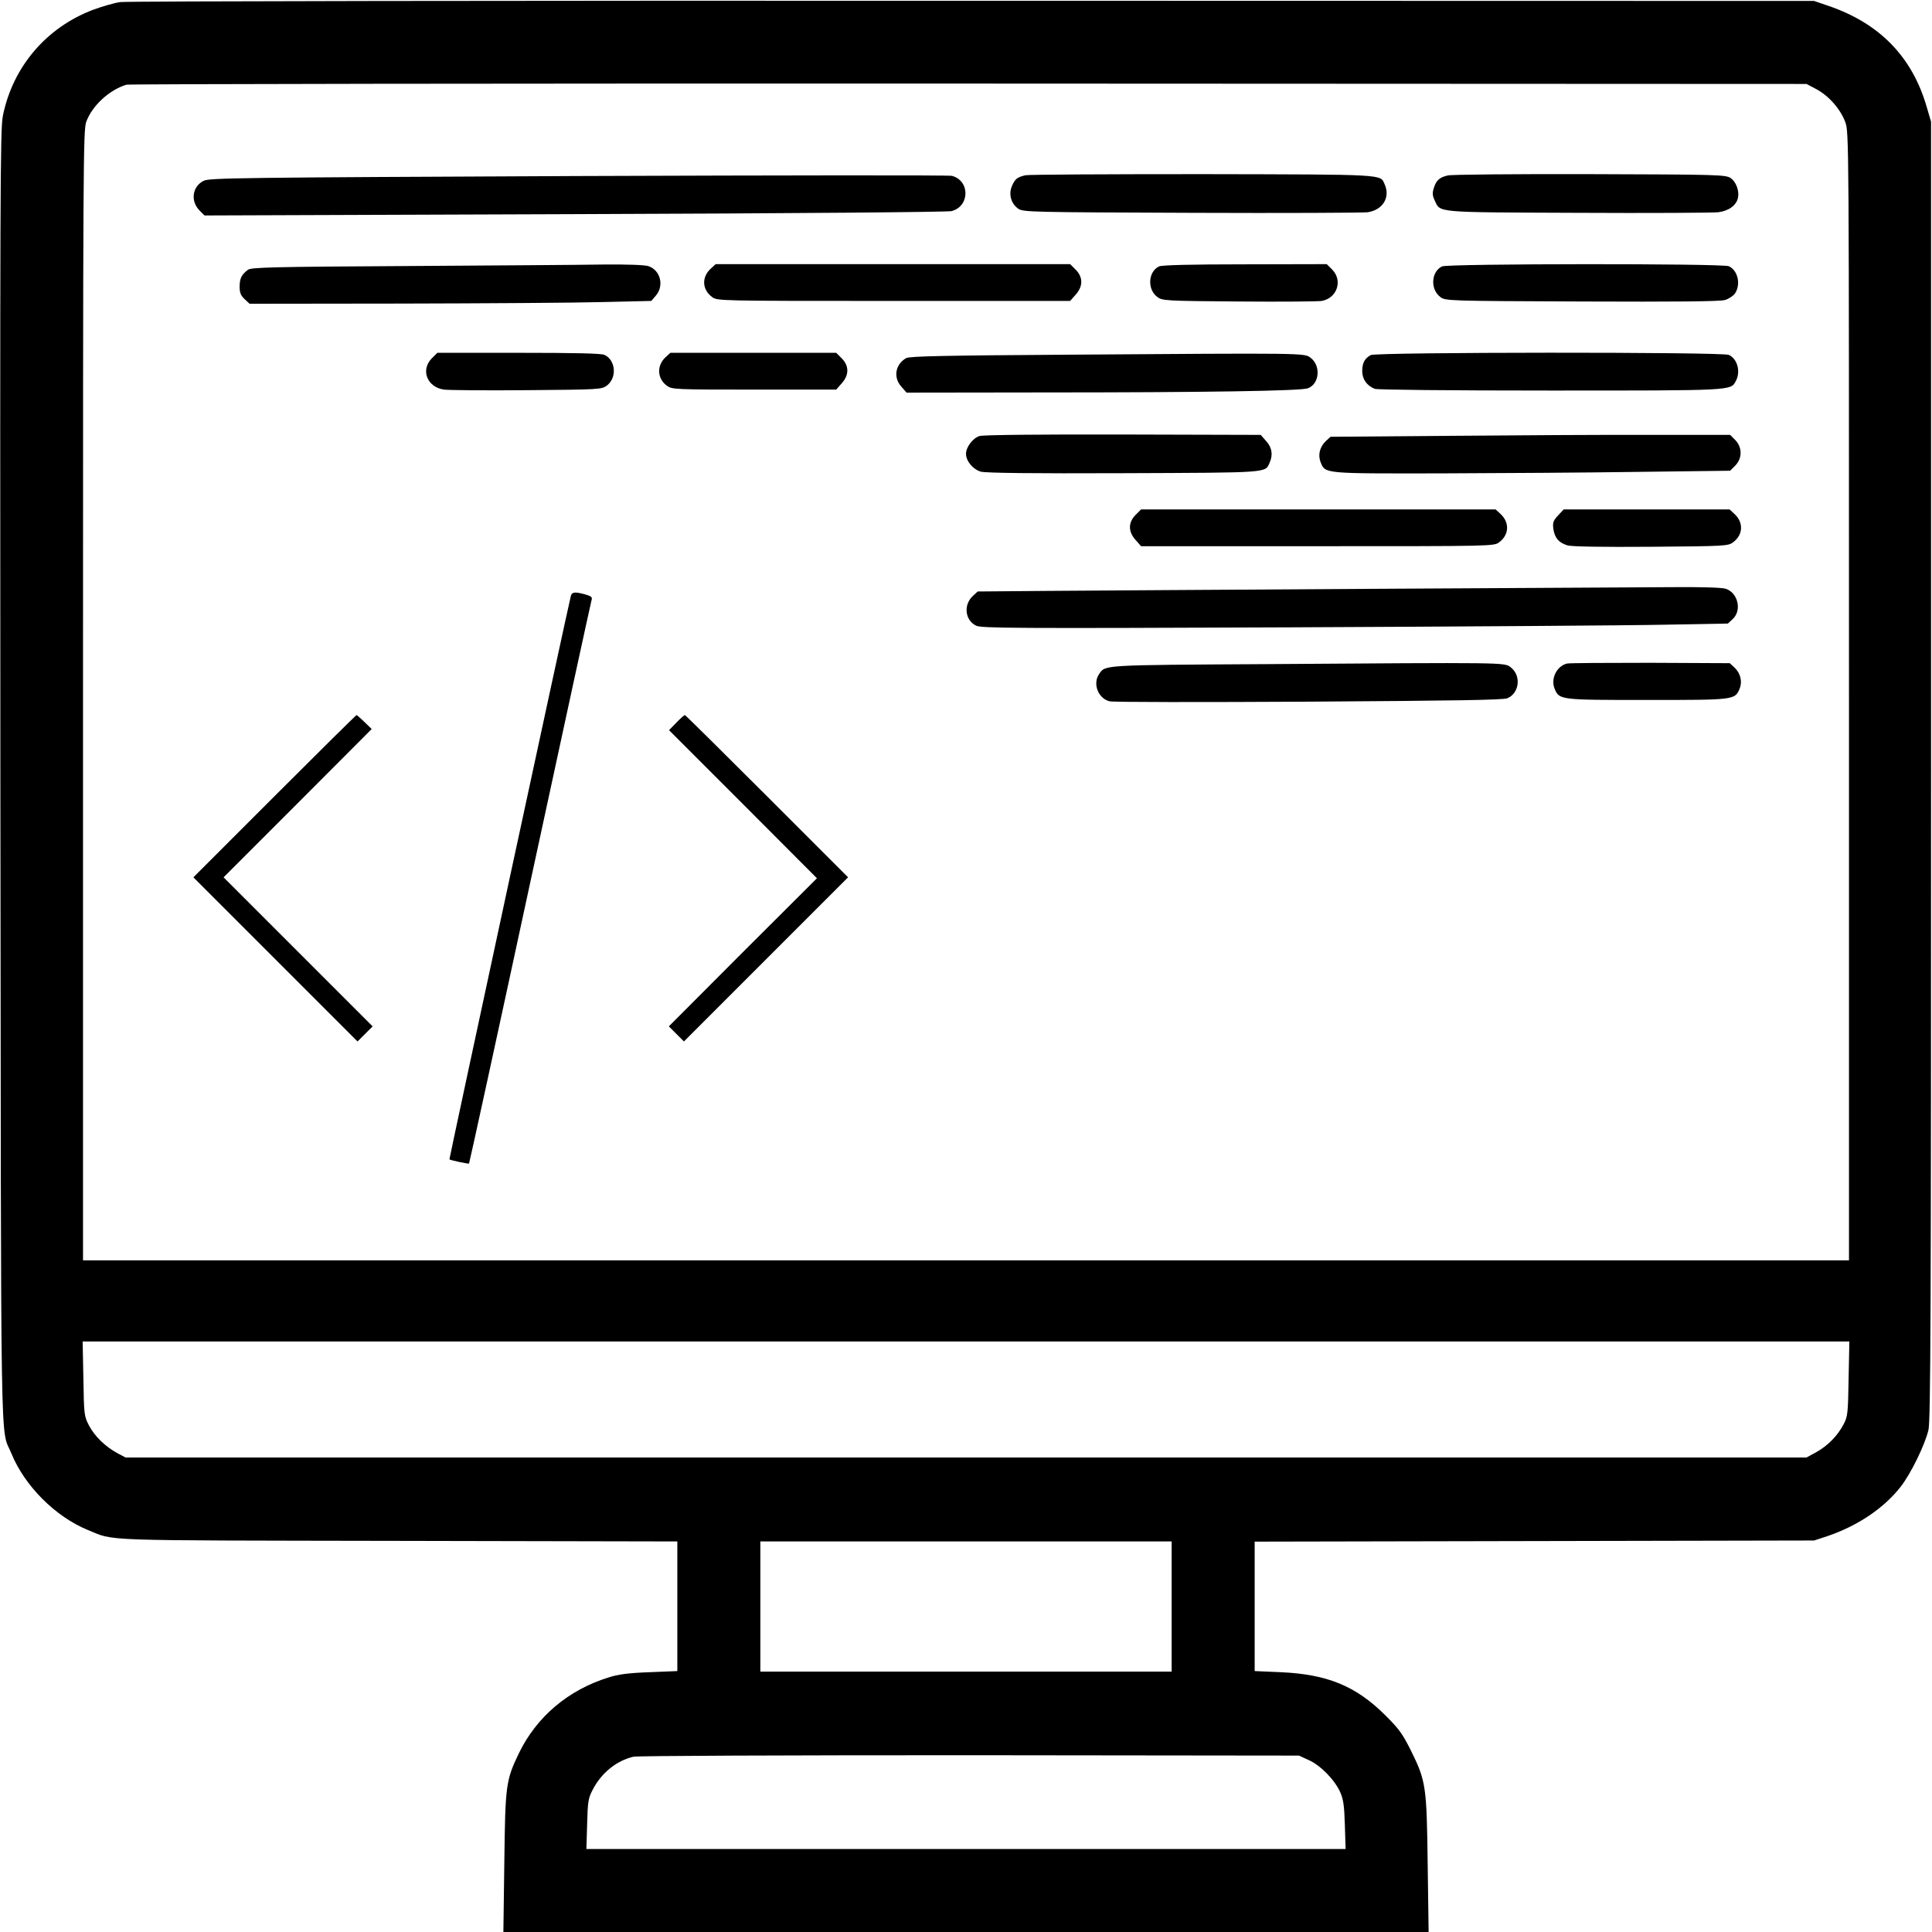
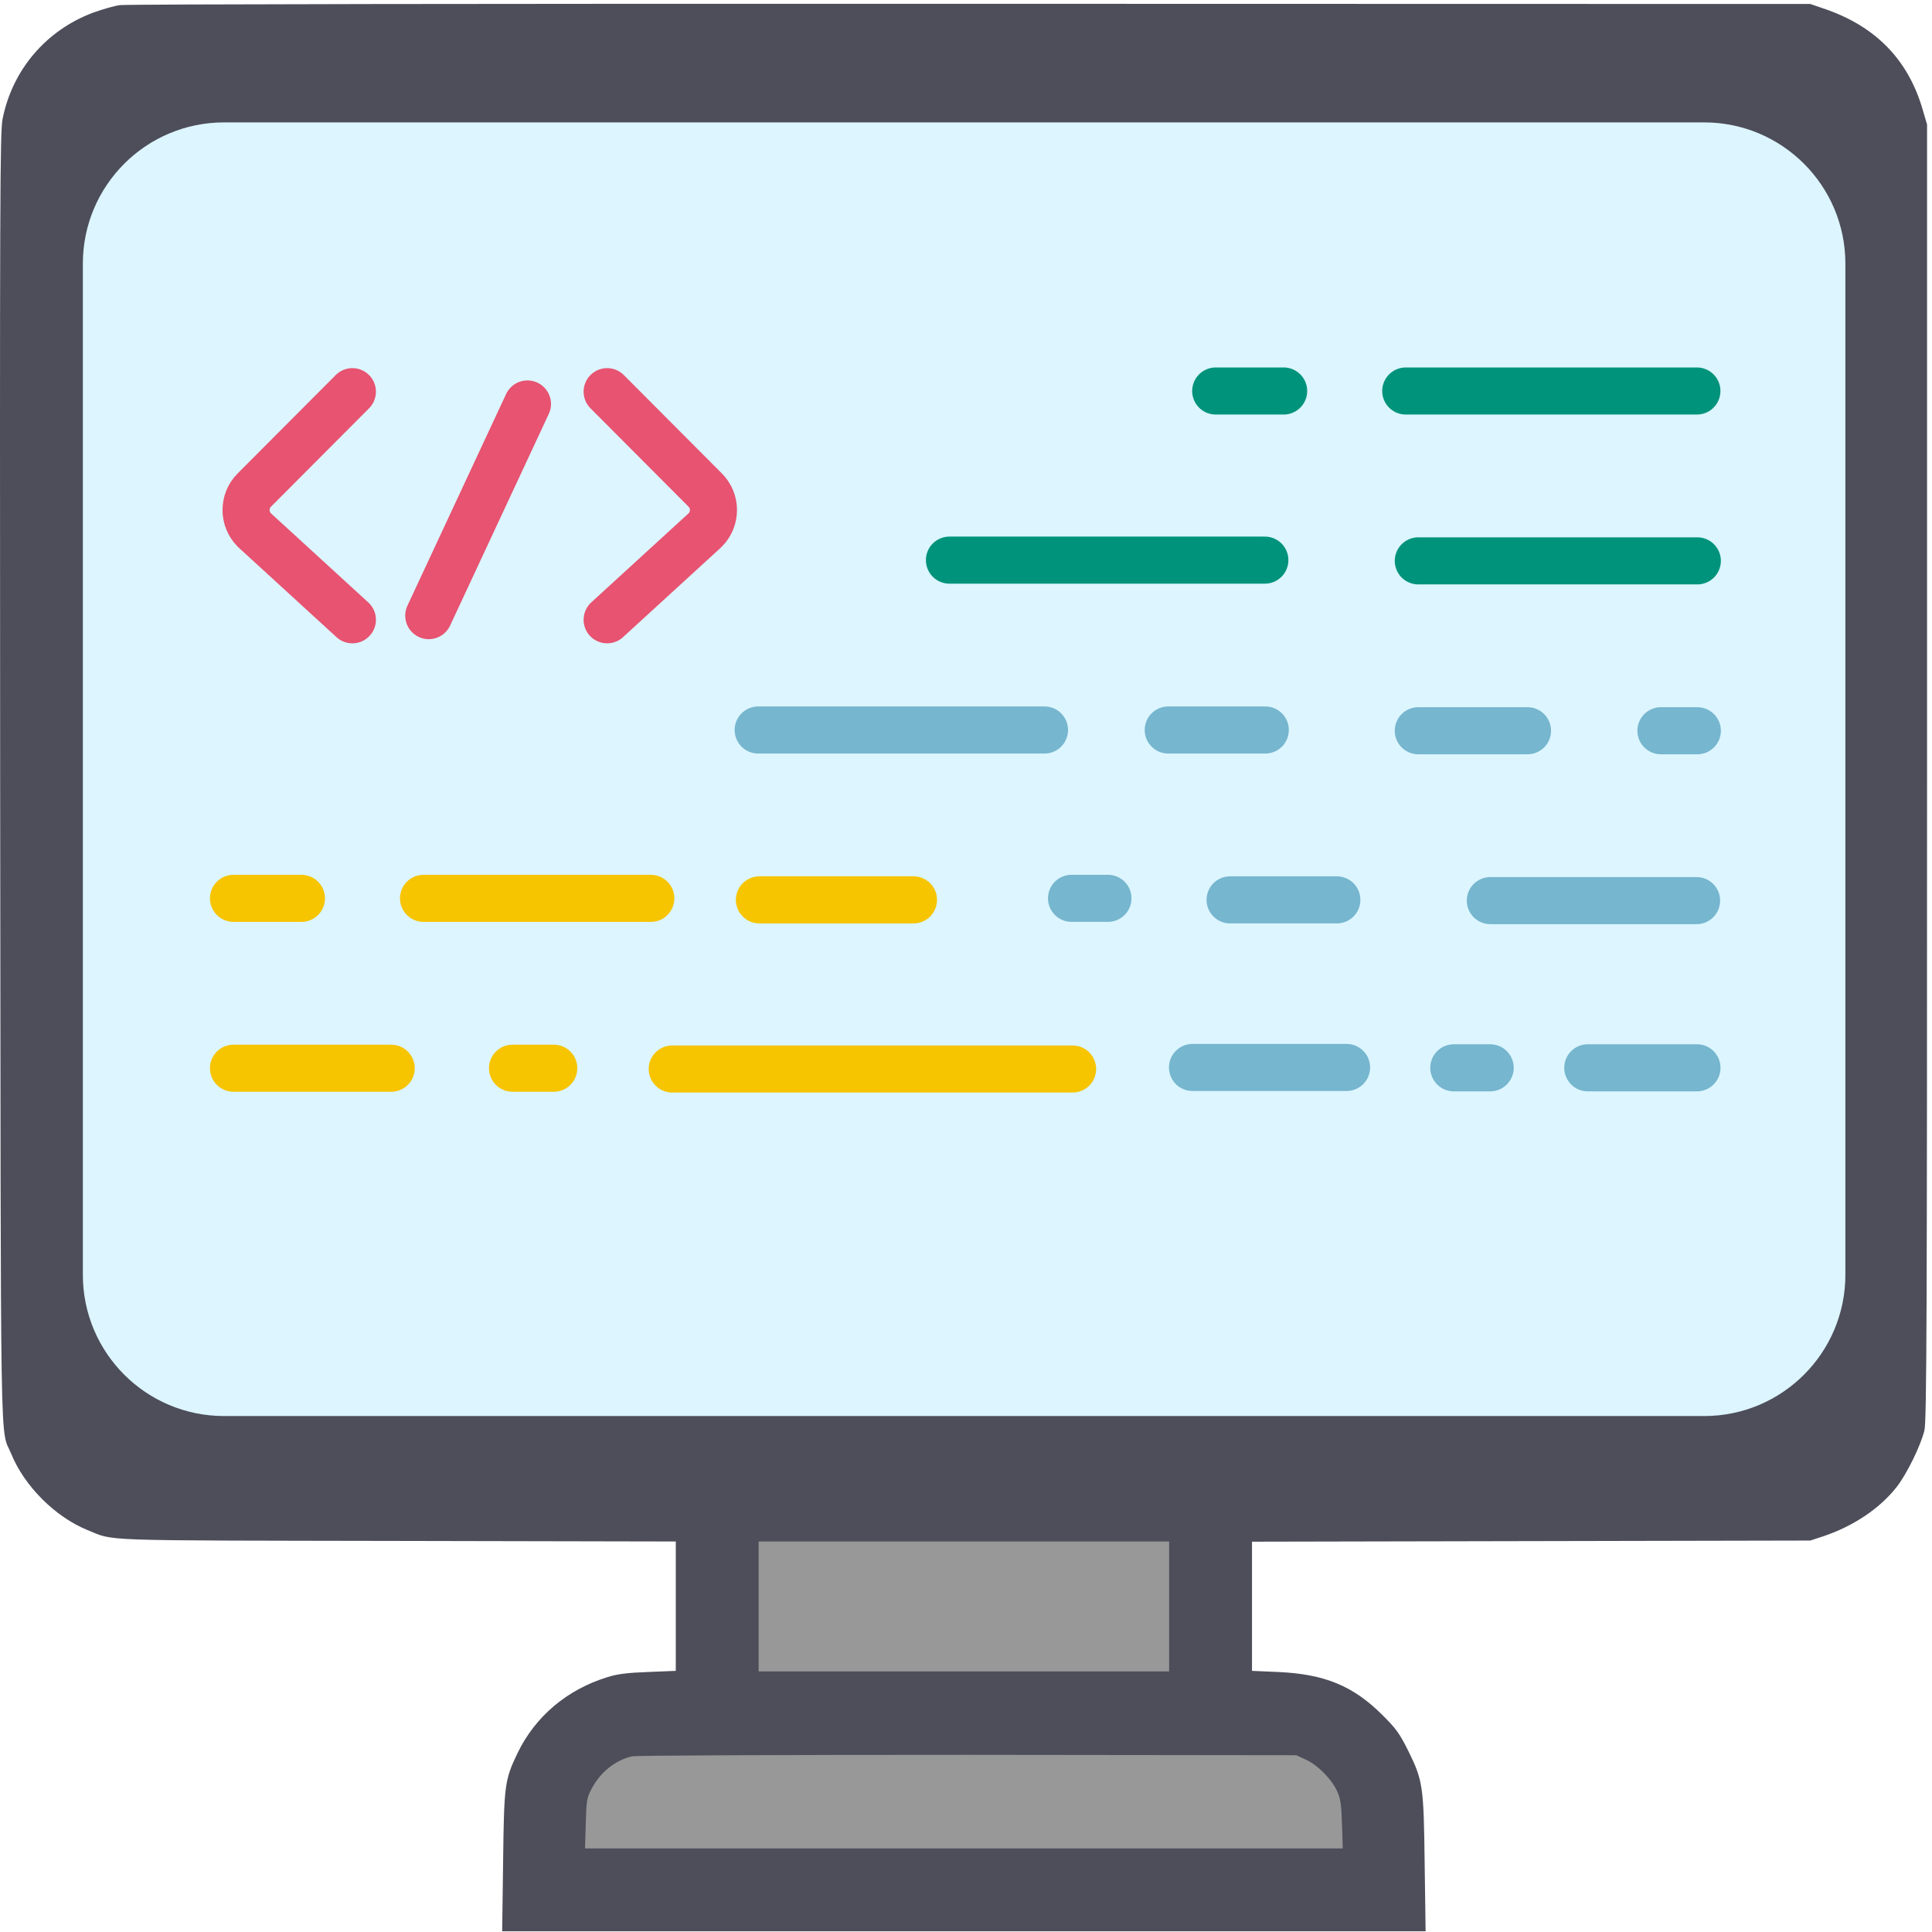
- <svg xmlns="http://www.w3.org/2000/svg" version="1.0" width="1024pt" height="1024pt" viewBox="0 0 1024 1024" preserveAspectRatio="xMidYMid meet">
-   <g transform="translate(0,1024) scale(0.1,-0.1)" fill="#000000" stroke="none">
-     <path d="M638 10229 c-31 -4 -96 -23 -145 -41 -248 -94 -426 -303 -478 -563 -14 -73 -15 -399 -13 -3505 4 -3752 -2 -3434 59 -3585 70 -171 233 -334 404 -404 148 -60 27 -55 1643 -58 l1482 -3 0 -344 0 -343 -147 -6 c-111 -4 -166 -11 -218 -28 -213 -66 -381 -208 -475 -402 -69 -144 -72 -168 -77 -579 l-5 -368 2452 0 2452 0 -5 358 c-5 414 -9 442 -88 602 -45 90 -64 117 -138 190 -155 154 -306 216 -553 227 l-138 6 0 343 0 343 1483 3 1482 3 70 23 c160 54 300 148 389 262 53 68 127 218 147 300 12 46 14 627 14 3495 l0 3440 -23 78 c-77 267 -252 446 -527 538 l-70 24 -4460 1 c-2453 1 -4486 -2 -4517 -7z m8988 -461 c66 -35 128 -105 154 -174 20 -55 20 -63 20 -3044 l0 -2990 -4680 0 -4680 0 0 2993 c0 2827 1 2995 17 3041 31 85 121 169 213 197 14 4 2023 7 4465 6 l4440 -2 51 -27z m172 -6835 c-3 -184 -5 -201 -26 -241 -33 -63 -84 -114 -144 -148 l-53 -29 -4455 0 -4455 0 -43 23 c-63 34 -120 89 -150 146 -26 50 -27 57 -30 249 l-4 197 4682 0 4682 0 -4 -197z m-3588 -1208 l0 -345 -1090 0 -1090 0 0 345 0 345 1090 0 1090 0 0 -345z m727 -814 c62 -28 136 -103 166 -169 17 -38 22 -71 25 -174 l4 -128 -2012 0 -2012 0 4 133 c3 119 6 137 30 182 46 89 126 153 215 174 22 5 786 8 1783 8 l1745 -2 52 -24z" />
-     <path d="M3065 9307 c-1799 -8 -1953 -10 -1985 -25 -61 -30 -72 -108 -22 -158 l26 -26 1961 7 c1194 4 1975 11 1998 16 98 25 99 162 2 187 -17 4 -907 3 -1980 -1z" />
-     <path d="M5434 9311 c-44 -11 -54 -19 -71 -58 -18 -44 -4 -93 35 -120 26 -17 74 -18 917 -21 490 -2 910 0 934 3 80 12 121 79 90 148 -25 54 20 52 -964 54 -500 0 -924 -2 -941 -6z" />
-     <path d="M7673 9310 c-43 -10 -60 -25 -73 -65 -9 -28 -8 -41 4 -67 32 -66 -9 -63 756 -66 382 -2 718 0 747 3 56 7 97 37 105 78 7 37 -11 84 -39 103 -27 18 -63 19 -748 21 -396 1 -735 -2 -752 -7z" />
-     <path d="M2164 8830 c-718 -4 -834 -7 -850 -20 -35 -27 -43 -45 -44 -88 0 -34 6 -48 26 -67 l27 -25 806 1 c443 1 922 4 1064 8 l259 6 24 28 c45 52 25 134 -38 156 -19 7 -110 10 -237 9 -113 -2 -580 -5 -1037 -8z" />
-     <path d="M3767 8816 c-49 -45 -46 -111 7 -150 27 -21 34 -21 963 -21 l935 0 29 33 c40 44 40 93 0 133 l-29 29 -940 0 -939 0 -26 -24z" />
-     <path d="M6143 8828 c-58 -28 -63 -122 -9 -162 27 -20 41 -21 434 -24 224 -2 421 0 438 3 81 15 112 108 55 166 l-29 29 -434 -1 c-284 0 -441 -4 -455 -11z" />
-     <path d="M7643 8828 c-58 -28 -63 -122 -9 -162 27 -21 37 -21 749 -24 501 -2 734 0 760 8 20 6 44 22 53 35 32 48 15 122 -33 144 -33 15 -1488 14 -1520 -1z" />
-     <path d="M2289 8341 c-61 -61 -26 -153 64 -166 23 -3 221 -5 439 -3 383 3 397 4 424 24 55 41 48 135 -12 163 -17 8 -155 11 -455 11 l-431 0 -29 -29z" />
-     <path d="M3527 8346 c-47 -44 -44 -112 7 -150 27 -20 38 -21 463 -21 l435 0 29 33 c40 44 40 93 0 133 l-29 29 -440 0 -439 0 -26 -24z" />
-     <path d="M5650 8360 c-636 -4 -830 -8 -847 -18 -58 -33 -70 -103 -25 -152 l27 -31 725 1 c863 0 1365 8 1402 22 62 23 70 120 14 162 -33 25 -21 25 -1296 16z" />
-     <path d="M7265 8358 c-33 -19 -44 -41 -45 -84 0 -44 24 -78 67 -95 14 -5 389 -9 929 -9 971 0 957 -1 984 50 27 50 9 118 -37 139 -35 16 -1870 15 -1898 -1z" />
-     <path d="M5192 7929 c-35 -10 -72 -59 -72 -94 0 -39 37 -83 79 -95 28 -7 266 -10 758 -8 775 3 748 1 772 55 19 42 13 81 -18 115 l-29 33 -729 2 c-443 1 -741 -2 -761 -8z" />
-     <path d="M7683 7930 l-631 -5 -26 -24 c-31 -30 -42 -73 -26 -112 25 -60 14 -59 637 -58 312 1 785 4 1050 8 l483 6 27 27 c38 39 38 97 0 136 l-27 27 -428 0 c-235 1 -711 -2 -1059 -5z" />
-     <path d="M6019 7511 c-40 -40 -40 -89 0 -133 l29 -33 935 0 c929 0 936 0 963 21 53 39 56 105 7 150 l-26 24 -939 0 -940 0 -29 -29z" />
-     <path d="M8258 7508 c-26 -28 -29 -38 -25 -71 7 -48 29 -74 76 -88 23 -6 179 -9 443 -7 392 3 408 4 434 24 53 39 56 105 7 150 l-26 24 -439 0 -440 0 -30 -32z" />
-     <path d="M7260 7119 c-751 -5 -1526 -9 -1722 -11 l-356 -3 -26 -24 c-50 -47 -42 -127 17 -157 27 -14 201 -15 1676 -9 905 4 1795 10 1978 14 l331 6 26 24 c49 46 28 138 -36 160 -19 7 -123 10 -277 9 -135 -1 -860 -5 -1611 -9z" />
-     <path d="M3026 7083 c-10 -34 -646 -2986 -644 -2988 7 -5 101 -25 104 -22 2 2 148 671 324 1488 176 816 323 1492 326 1501 4 13 -4 19 -33 27 -53 15 -71 14 -77 -6z" />
-     <path d="M6710 6720 c-874 -5 -851 -4 -884 -52 -36 -51 -6 -130 55 -145 16 -5 490 -5 1053 -2 783 5 1032 9 1055 18 65 27 75 122 17 165 -33 25 -21 25 -1296 16z" />
-     <path d="M8305 6723 c-55 -14 -87 -81 -65 -134 25 -59 28 -59 490 -59 462 0 465 0 490 59 16 39 5 82 -26 112 l-26 24 -421 2 c-232 0 -431 -1 -442 -4z" />
-     <path d="M1455 6020 l-430 -430 435 -435 435 -435 40 40 40 40 -395 395 -395 395 393 393 392 393 -38 37 c-21 20 -40 37 -42 37 -3 0 -199 -194 -435 -430z" />
-     <path d="M3585 6410 l-39 -40 392 -392 392 -393 -393 -392 -392 -393 40 -40 40 -40 435 435 435 435 -430 430 c-236 236 -432 430 -435 430 -3 0 -24 -18 -45 -40z" />
+ <svg xmlns="http://www.w3.org/2000/svg" width="1026px" height="1026px" viewBox="0 0 1026 1026" version="1.1">
+   <g id="text" stroke="none" stroke-width="1" fill="none" fill-rule="evenodd">
+     <g id="Group" transform="translate(-0, 2)">
+       <path d="M63.678,1022.9 C60.578,1022.5 54.078,1020.6 49.178,1018.8 C24.378,1009.4 6.578,988.5 1.378,962.5 C-0.022,955.2 -0.122,922.6 0.078,612 C0.478,236.8 -0.122,268.6 5.978,253.5 C12.978,236.4 29.278,220.1 46.378,213.1 C61.178,207.1 49.078,207.6 210.678,207.3 L358.878,207 L358.878,172.6 L358.878,138.3 L344.178,137.7 C333.078,137.3 327.578,136.6 322.378,134.9 C301.078,128.3 284.278,114.1 274.878,94.7 C267.978,80.3 267.678,77.9 267.178,36.8 L266.678,0 L511.878,0 L757.078,0 L756.578,35.8 C756.078,77.2 755.678,80 747.778,96 C743.278,105 741.378,107.7 733.978,115 C718.478,130.4 703.378,136.6 678.678,137.7 L664.878,138.3 L664.878,172.6 L664.878,206.9 L813.178,207.2 L961.378,207.5 L968.378,209.8 C984.378,215.2 998.378,224.6 1007.278,236 C1012.578,242.8 1019.978,257.8 1021.978,266 C1023.178,270.6 1023.378,328.7 1023.378,615.5 L1023.378,959.5 L1021.078,967.3 C1013.378,994 995.878,1011.9 968.378,1021.1 L961.378,1023.5 L515.378,1023.6 C270.078,1023.7 66.778,1023.4 63.678,1022.9 Z" id="Path" fill="#4D4E5A" fill-rule="nonzero" transform="translate(511.6892, 511.8096) scale(-1, 1) rotate(-180) translate(-511.6892, -511.8096) " />
+       <polygon id="Path" fill="#989898" fill-rule="nonzero" transform="translate(511.8783, 851.1192) scale(-1, 1) rotate(-180) translate(-511.8783, -851.1192) " points="620.878 851.119 620.878 816.619 511.878 816.619 402.878 816.619 402.878 851.119 402.878 885.619 511.878 885.619 620.878 885.619" />
+       <path d="M693.578,977.019 C699.778,974.219 707.178,966.719 710.178,960.119 C711.878,956.319 712.378,953.019 712.678,942.719 L713.078,929.919 L511.878,929.919 L310.678,929.919 L311.078,943.219 C311.378,955.119 311.678,956.919 314.078,961.419 C318.678,970.319 326.678,976.719 335.578,978.819 C337.778,979.319 414.178,979.619 513.878,979.619 L688.378,979.419 L693.578,977.019 Z" id="Path" fill="#989898" fill-rule="nonzero" transform="translate(511.8783, 954.7692) scale(-1, 1) rotate(-180) translate(-511.8783, -954.7692) " />
+       <rect id="Rectangle" fill="#DCF5FF" x="44" y="63" width="936" height="687" rx="75" />
+       <g transform="translate(124, 205)" stroke-linecap="round" stroke-linejoin="round" stroke-width="25">
+         <line x1="4.77472604e-13" y1="360.284" x2="83.752" y2="360.284" id="Line-Copy-10" stroke="#F7C400" />
+         <line x1="148.176" y1="360.284" x2="170.081" y2="360.284" id="Line-Copy-14" stroke="#F7C400" />
+         <line x1="100.917" y1="270.074" x2="221.62" y2="270.074" id="Line-Copy-2" stroke="#F7C400" />
+         <line x1="9.09688217e-13" y1="270.074" x2="36.078" y2="270.074" id="Line-Copy-3" stroke="#F7C400" />
+         <line x1="233" y1="360.704" x2="445.601" y2="360.704" id="Line-Copy-4" stroke="#F7C400" />
+         <line x1="629.198" y1="90.855" x2="777.375" y2="90.855" id="Line-Copy-14" stroke="#00937B" />
+         <line x1="622.527" y1="0.644" x2="777.145" y2="0.644" id="Line-Copy-2" stroke="#00937B" />
+         <line x1="521.61" y1="0.644" x2="557.687" y2="0.644" id="Line-Copy-3" stroke="#00937B" />
+         <line x1="667.448" y1="271.275" x2="776.97" y2="271.275" id="Line-Copy-4" stroke="#76B6CE" />
+         <line x1="629.198" y1="181.065" x2="687.18" y2="181.065" id="Line-Copy-12" stroke="#76B6CE" />
+         <line x1="719.198" y1="360.065" x2="777.18" y2="360.065" id="Line-Copy-16" stroke="#76B6CE" />
+         <line x1="758.047" y1="181.065" x2="777.375" y2="181.065" id="Line-Copy-13" stroke="#76B6CE" />
+         <line x1="648.047" y1="360.065" x2="667.375" y2="360.065" id="Line-Copy-17" stroke="#76B6CE" />
+         <line x1="445.047" y1="270.065" x2="464.375" y2="270.065" id="Line-Copy-18" stroke="#76B6CE" />
+         <line x1="278.644" y1="180.669" x2="430.686" y2="180.669" id="Line-Copy-10" stroke="#76B6CE" />
+         <line x1="496.399" y1="180.669" x2="547.939" y2="180.669" id="Line-Copy-14" stroke="#76B6CE" />
+         <line x1="380.206" y1="90.459" x2="547.709" y2="90.459" id="Line-Copy-2" stroke="#00937B" />
+         <line x1="279.288" y1="270.879" x2="361.108" y2="270.879" id="Line-Copy-12" stroke="#F7C400" />
+         <line x1="509.288" y1="359.879" x2="591.108" y2="359.879" id="Line-Copy-15" stroke="#76B6CE" />
+         <line x1="529.245" y1="270.879" x2="585.939" y2="270.879" id="Line-Copy-13" stroke="#76B6CE" />
+         <line x1="146.184" y1="3.901" x2="113.622" y2="123.566" id="Line" stroke="#E75370" transform="translate(129.9026, 63.73324) rotate(9.773978) translate(-129.9026, -63.73324) " />
+         <path d="M63.136,1 L11.049,53.259 C5.201,59.126 5.216,68.623 11.084,74.472 C11.234,74.622 11.388,74.768 11.545,74.912 L63.136,122.139 L63.136,122.139" id="Line-2" stroke="#E75370" />
+         <path d="M261.563,1 L209.476,53.259 C203.628,59.126 203.644,68.623 209.511,74.472 C209.662,74.622 209.815,74.768 209.972,74.912 L261.563,122.139 L261.563,122.139" id="Line-2-Copy" stroke="#E75370" transform="translate(229.9954, 61.5697) scale(-1, 1) translate(-229.9954, -61.5697) " />
+       </g>
+     </g>
  </g>
</svg>
